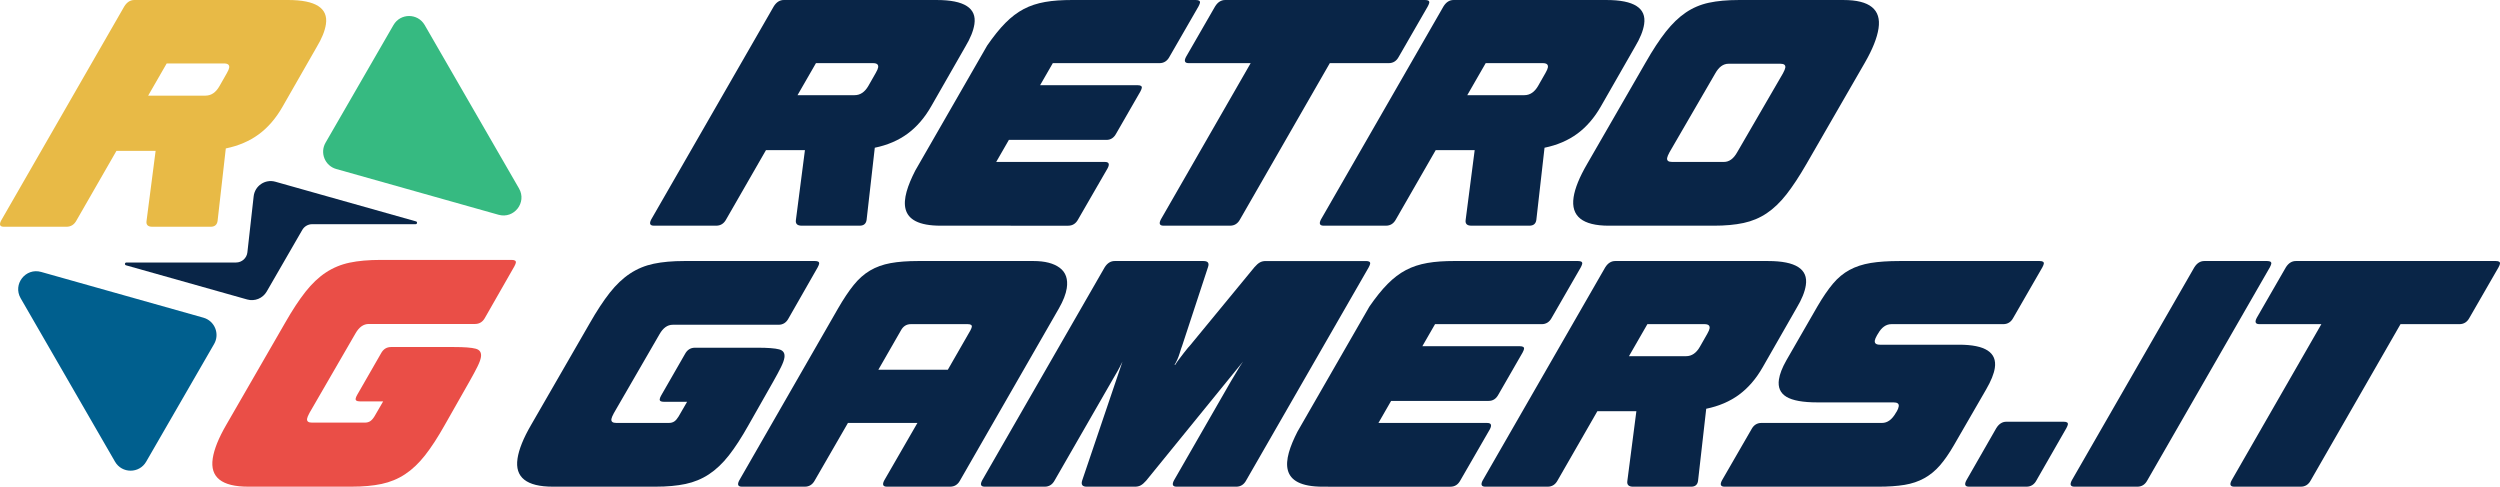
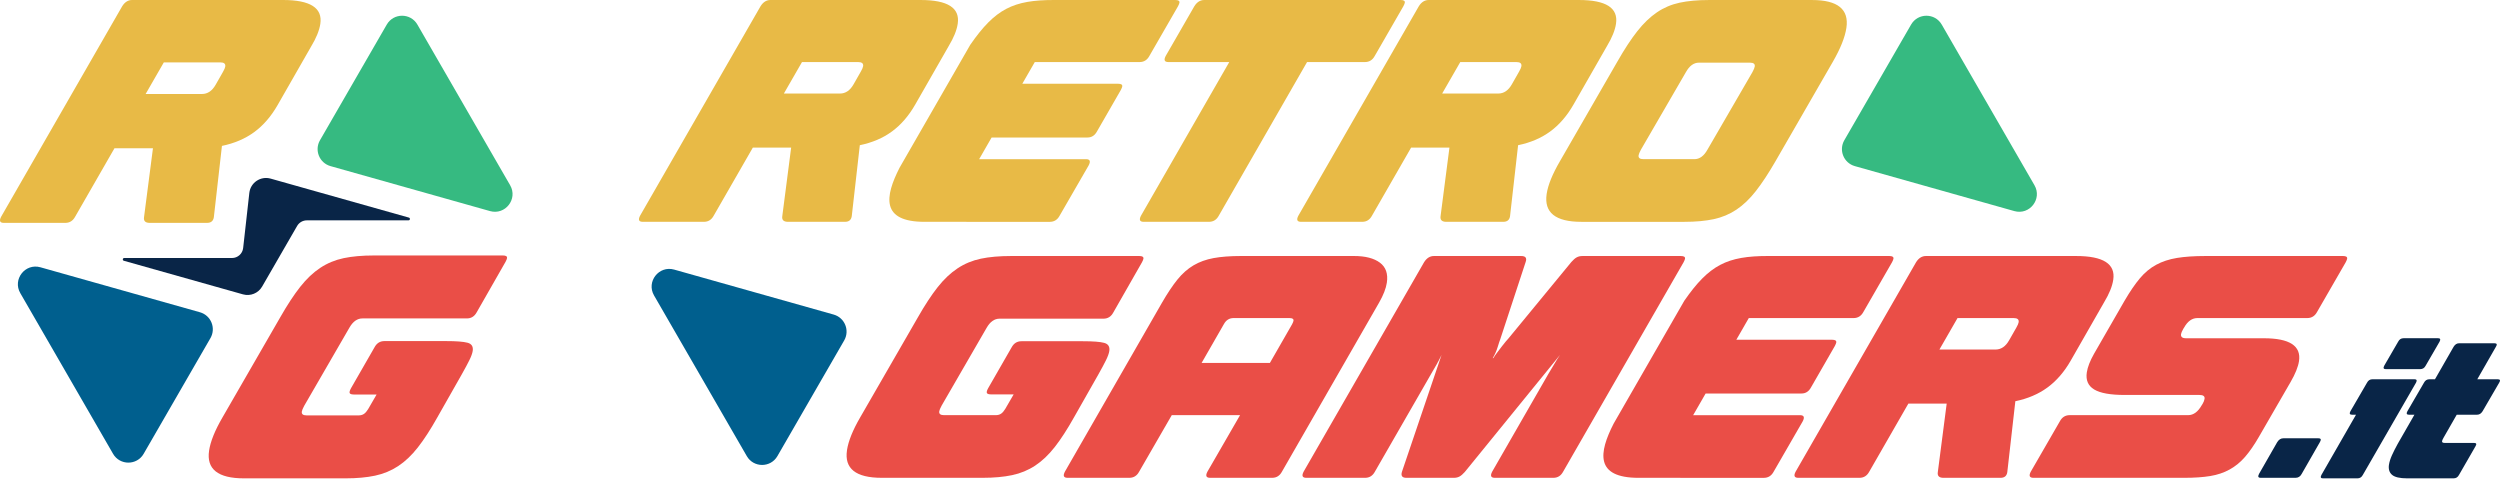
- <svg xmlns="http://www.w3.org/2000/svg" id="a" data-name="Livello 1" viewBox="0 0 294.74 57.379">
+ <svg xmlns="http://www.w3.org/2000/svg" id="a" data-name="Livello 1" viewBox="0 0 299.872 57.378">
  <g>
-     <path d="M76.785,25.858L91.226.749c.312-.499.707-.748,1.182-.748h18.022c3.252,0,4.735.949,4.448,2.849-.118.784-.479,1.674-1.08,2.672l-4.016,7.016c-.773,1.353-1.702,2.428-2.783,3.223-1.082.796-2.371,1.348-3.865,1.656l-.966,8.513c-.068.451-.339.677-.813.677h-6.839c-.522,0-.75-.226-.682-.677l1.064-8.228h-4.594l-4.688,8.156c-.266.5-.658.749-1.181.749h-7.337c-.475,0-.58-.249-.314-.749ZM100.757,11.22c.665,0,1.207-.368,1.627-1.104l.872-1.531c.162-.285.254-.5.275-.641.05-.333-.15-.5-.602-.5h-6.731l-2.173,3.776h6.731Z" fill="#092547" />
-     <path d="M107.905,20.112l8.48-14.744C119.381,1.048,121.535.002,126.435,0l14.553.002c.356,0,.518.106.485.321-.014.095-.072.237-.171.427l-3.428,5.948c-.266.498-.659.747-1.181.747h-12.572l-1.497,2.601h11.504c.356,0,.518.107.485.321-.015.094-.071.237-.171.427l-2.849,4.951c-.267.499-.647.748-1.146.748h-11.504l-1.496,2.6h12.821c.475,0,.579.25.314.749l-3.474,6.019c-.266.5-.659.749-1.181.749l-15.022-.002c-5.264,0-4.771-3.021-3.002-6.493Z" fill="#092547" />
-     <path d="M136.868,25.858l10.581-18.414h-7.302c-.475,0-.58-.249-.314-.747l3.427-5.948c.312-.499.707-.748,1.182-.748h23.578c.355,0,.518.106.485.321-.015.095-.072.237-.172.427l-3.427,5.948c-.266.498-.659.747-1.181.747h-6.945l-10.581,18.414c-.266.5-.659.749-1.181.749h-7.836c-.475,0-.58-.249-.314-.749Z" fill="#092547" />
-     <path d="M155.745,25.858L170.186.749c.312-.499.707-.748,1.182-.748h18.022c3.252,0,4.735.949,4.448,2.849-.118.784-.479,1.674-1.08,2.672l-4.016,7.016c-.773,1.353-1.702,2.428-2.783,3.223-1.082.796-2.371,1.348-3.865,1.656l-.966,8.513c-.067.451-.339.677-.813.677h-6.839c-.522,0-.749-.226-.682-.677l1.065-8.228h-4.596l-4.687,8.156c-.266.5-.658.749-1.181.749h-7.337c-.475,0-.58-.249-.314-.749ZM179.717,11.22c.665,0,1.207-.368,1.627-1.104l.872-1.531c.161-.285.254-.5.274-.641.051-.333-.149-.5-.601-.5h-6.731l-2.173,3.776h6.731Z" fill="#092547" />
-     <path d="M185.52,23.259c.162-1.069.691-2.375,1.59-3.917l6.9-11.967c.839-1.473,1.634-2.684,2.383-3.634.748-.949,1.533-1.703,2.354-2.261.819-.557,1.728-.943,2.721-1.157.994-.214,2.168-.321,3.521-.321h12.359c3.086,0,4.461,1.116,4.124,3.348-.169,1.117-.704,2.458-1.604,4.025l-6.901,11.967c-.836,1.448-1.621,2.641-2.356,3.579-.735.938-1.513,1.681-2.331,2.228-.818.546-1.725.926-2.719,1.139-.994.214-2.167.321-3.521.321h-12.358c-3.11,0-4.498-1.116-4.161-3.349ZM197.119,19.091h6.126c.617,0,1.138-.379,1.562-1.14l5.393-9.296c.165-.308.259-.534.28-.676.047-.309-.144-.463-.571-.463h-6.126c-.617,0-1.138.38-1.562,1.139l-5.393,9.296c-.166.309-.259.534-.28.677-.046.309.145.462.571.462Z" fill="#092547" />
-     <path d="M61.013,54.065c.165-1.092.695-2.41,1.594-3.953l6.901-11.967c.839-1.473,1.634-2.684,2.382-3.634.749-.949,1.546-1.703,2.39-2.261s1.774-.943,2.793-1.157c1.017-.214,2.227-.32,3.628-.32h15.386c.356,0,.518.106.485.32-.014.095-.071.237-.171.427l-3.438,6.02c-.265.498-.658.748-1.181.748h-12.465c-.618,0-1.137.368-1.557,1.104l-5.397,9.33c-.166.31-.26.534-.281.678-.047.309.145.462.572.462h6.197c.261,0,.477-.059.649-.178.173-.118.337-.308.495-.569l1.012-1.745h-2.742c-.356,0-.518-.107-.485-.32.018-.119.074-.262.171-.428l2.803-4.88c.266-.499.659-.748,1.182-.748h7.372c1.211,0,2.062.065,2.553.196s.696.458.618.979c-.044.285-.177.653-.398,1.104-.223.45-.528,1.021-.917,1.709l-2.912,5.129c-.812,1.448-1.586,2.642-2.32,3.579-.735.938-1.519,1.68-2.35,2.227-.83.546-1.748.926-2.754,1.139-1.006.214-2.185.321-3.538.321h-12.109c-3.111,0-4.5-1.104-4.166-3.312Z" fill="#092547" />
-     <path d="M87.158,56.629l11.645-20.265c.644-1.115,1.257-2.035,1.842-2.76.584-.725,1.228-1.294,1.932-1.71.704-.415,1.507-.706,2.411-.872.903-.166,1.997-.249,3.279-.249h13.569c1.354,0,2.388.267,3.103.801.714.534.99,1.336.829,2.404-.104.689-.414,1.483-.93,2.386l-11.645,20.265c-.266.5-.658.749-1.181.749h-7.443c-.476,0-.581-.249-.315-.749l3.907-6.767h-8.191l-3.907,6.767c-.266.5-.659.749-1.181.749h-7.408c-.476,0-.581-.249-.315-.749ZM103.552,43.594h8.191l2.658-4.63c.1-.19.156-.332.171-.428.032-.214-.129-.321-.485-.321h-6.695c-.522,0-.917.251-1.182.749l-2.658,4.63Z" fill="#092547" />
-     <path d="M115.793,56.629l14.441-25.108c.312-.498.706-.747,1.182-.747h10.471c.522,0,.7.237.534.712l-3.032,9.224c-.076.19-.185.517-.325.98-.142.463-.34.908-.594,1.336h.071c.126-.215.286-.445.479-.695.191-.249.377-.493.556-.73.178-.236.339-.438.483-.605.144-.165.229-.261.256-.285l7.591-9.224c.229-.261.441-.445.636-.552.194-.107.421-.16.683-.16h11.825c.355,0,.518.106.485.32-.014.095-.072.237-.172.427l-14.441,25.108c-.265.5-.658.749-1.181.749h-7.016c-.476,0-.581-.249-.315-.749l6.715-11.682c.251-.402.489-.8.714-1.192.226-.392.461-.766.705-1.122l-11.415,14.032c-.23.262-.441.445-.637.553-.193.106-.421.16-.682.16h-5.699c-.498,0-.677-.238-.533-.713l4.755-14.032c-.207.428-.4.802-.58,1.122-.179.32-.347.611-.506.872l-6.905,12.002c-.266.5-.659.749-1.181.749h-7.052c-.476,0-.581-.249-.315-.749Z" fill="#092547" />
-     <path d="M152.969,50.884l8.48-14.744c2.996-4.32,5.15-5.366,10.05-5.368l14.553.002c.356,0,.518.106.485.321-.014.095-.072.237-.171.427l-3.428,5.948c-.266.498-.659.747-1.181.747h-12.572l-1.497,2.601h11.504c.356,0,.518.107.485.321-.015.094-.071.237-.171.427l-2.849,4.951c-.267.499-.647.748-1.146.748h-11.504l-1.496,2.6h12.821c.475,0,.579.25.314.749l-3.474,6.019c-.266.5-.659.749-1.181.749l-15.022-.002c-5.264,0-4.771-3.021-3.002-6.493Z" fill="#092547" />
-     <path d="M174.809,56.629l14.44-25.108c.312-.498.707-.747,1.182-.747h18.022c3.252,0,4.735.949,4.448,2.849-.118.784-.479,1.674-1.08,2.672l-4.016,7.016c-.773,1.354-1.702,2.428-2.783,3.224-1.082.796-2.371,1.348-3.865,1.656l-.966,8.512c-.067.451-.339.677-.813.677h-6.839c-.522,0-.749-.226-.682-.677l1.065-8.228h-4.596l-4.687,8.155c-.266.5-.658.749-1.181.749h-7.337c-.475,0-.58-.249-.314-.749ZM198.78,41.992c.665,0,1.207-.368,1.627-1.104l.872-1.531c.161-.285.254-.499.274-.641.051-.333-.149-.5-.601-.5h-6.731l-2.173,3.776h6.731Z" fill="#092547" />
-     <path d="M203.016,56.629l3.474-6.018c.265-.499.659-.749,1.182-.749h14.211c.641,0,1.188-.402,1.643-1.211l.093-.142c.127-.214.205-.415.234-.605.046-.308-.157-.464-.607-.464h-8.976c-1.709,0-2.929-.219-3.657-.658-.729-.439-1.023-1.122-.884-2.048.097-.642.388-1.389.873-2.244l3.67-6.375c.639-1.093,1.248-1.982,1.827-2.671s1.23-1.229,1.954-1.62c.724-.393,1.555-.665,2.492-.82.938-.153,2.071-.23,3.401-.23h16.525c.356,0,.518.106.485.32-.014.095-.071.237-.171.427l-3.428,5.948c-.265.498-.658.747-1.181.747h-13.178c-.641,0-1.174.381-1.598,1.141l-.092.143c-.163.284-.254.499-.275.641-.05.333.15.498.602.498h9.331c3.087,0,4.492.915,4.216,2.743-.104.688-.444,1.532-1.022,2.528l-3.809,6.59c-.548.95-1.095,1.738-1.64,2.368-.546.629-1.163,1.134-1.85,1.513-.687.381-1.462.642-2.326.784s-1.901.214-3.112.214h-18.094c-.475,0-.58-.249-.314-.749Z" fill="#092547" />
-     <path d="M231.828,56.629l3.531-6.161c.312-.498.706-.747,1.182-.747h6.767c.356,0,.518.107.485.32-.015.095-.071.237-.171.427l-3.53,6.161c-.266.5-.659.749-1.181.749h-6.768c-.476,0-.58-.249-.315-.749Z" fill="#092547" />
-     <path d="M244.259,56.629l14.441-25.108c.312-.498.706-.747,1.182-.747h7.408c.355,0,.518.106.485.32-.015.095-.072.237-.172.427l-14.44,25.108c-.266.5-.659.749-1.181.749h-7.408c-.476,0-.581-.249-.315-.749Z" fill="#092547" />
-     <path d="M263.099,56.629l10.581-18.413h-7.302c-.475,0-.58-.249-.314-.747l3.427-5.948c.312-.498.707-.747,1.182-.747h23.578c.355,0,.518.106.485.32-.014.095-.072.237-.172.427l-3.427,5.948c-.266.498-.659.747-1.181.747h-6.945l-10.581,18.413c-.266.5-.659.749-1.181.749h-7.836c-.475,0-.58-.249-.314-.749Z" fill="#092547" />
+     <path d="M76.785,25.858L91.226.749c.312-.499.707-.748,1.182-.748h18.022c3.252,0,4.735.949,4.448,2.849-.118.784-.479,1.674-1.08,2.672l-4.016,7.016c-.773,1.353-1.702,2.428-2.783,3.223-1.082.796-2.371,1.348-3.865,1.656l-.966,8.513c-.068.451-.339.677-.813.677h-6.839c-.522,0-.75-.226-.682-.677l1.064-8.228h-4.594l-4.688,8.156c-.266.5-.658.749-1.181.749h-7.337c-.475,0-.58-.249-.314-.749ZM100.757,11.22c.665,0,1.207-.368,1.627-1.104l.872-1.531c.162-.285.254-.5.275-.641.05-.333-.15-.5-.602-.5h-6.731l-2.173,3.776h6.731Z" fill="#e8ba46" />
+     <path d="M107.905,20.112l8.48-14.744C119.381,1.048,121.535.002,126.435,0l14.553.002c.356,0,.518.106.485.321-.014.095-.072.237-.171.427l-3.428,5.948c-.266.498-.659.747-1.181.747h-12.572l-1.497,2.601h11.504c.356,0,.518.107.485.321-.015.094-.071.237-.171.427l-2.849,4.951c-.267.499-.647.748-1.146.748h-11.504l-1.496,2.6h12.821c.475,0,.579.25.314.749l-3.474,6.019c-.266.5-.659.749-1.181.749l-15.022-.002c-5.264,0-4.771-3.021-3.002-6.493Z" fill="#e8ba46" />
+     <path d="M136.868,25.858l10.581-18.414h-7.302c-.475,0-.58-.249-.314-.747l3.427-5.948c.312-.499.707-.748,1.182-.748h23.578c.355,0,.518.106.485.321-.015.095-.072.237-.172.427l-3.427,5.948c-.266.498-.659.747-1.181.747h-6.945l-10.581,18.414c-.266.5-.659.749-1.181.749h-7.836c-.475,0-.58-.249-.314-.749Z" fill="#e8ba46" />
+     <path d="M155.745,25.858L170.186.749c.312-.499.707-.748,1.182-.748h18.022c3.252,0,4.735.949,4.448,2.849-.118.784-.479,1.674-1.08,2.672l-4.016,7.016c-.773,1.353-1.702,2.428-2.783,3.223-1.082.796-2.371,1.348-3.865,1.656l-.966,8.513c-.067.451-.339.677-.813.677h-6.839c-.522,0-.749-.226-.682-.677l1.065-8.228h-4.596l-4.687,8.156c-.266.5-.658.749-1.181.749h-7.337c-.475,0-.58-.249-.314-.749ZM179.717,11.22c.665,0,1.207-.368,1.627-1.104l.872-1.531c.161-.285.254-.5.274-.641.051-.333-.149-.5-.601-.5h-6.731l-2.173,3.776h6.731Z" fill="#e8ba46" />
+     <path d="M185.52,23.259c.162-1.069.691-2.375,1.59-3.917l6.9-11.967c.839-1.473,1.634-2.684,2.383-3.634.748-.949,1.533-1.703,2.354-2.261.819-.557,1.728-.943,2.721-1.157.994-.214,2.168-.321,3.521-.321h12.359c3.086,0,4.461,1.116,4.124,3.348-.169,1.117-.704,2.458-1.604,4.025l-6.901,11.967c-.836,1.448-1.621,2.641-2.356,3.579-.735.938-1.513,1.681-2.331,2.228-.818.546-1.725.926-2.719,1.139-.994.214-2.167.321-3.521.321h-12.358c-3.11,0-4.498-1.116-4.161-3.349ZM197.119,19.091h6.126c.617,0,1.138-.379,1.562-1.14l5.393-9.296c.165-.308.259-.534.28-.676.047-.309-.144-.463-.571-.463h-6.126c-.617,0-1.138.38-1.562,1.139l-5.393,9.296c-.166.309-.259.534-.28.677-.046.309.145.462.571.462Z" fill="#e8ba46" />
+   </g>
+   <g>
+     <path d="M101.594,54.001c.165-1.092.695-2.41,1.594-3.953l6.901-11.967c.839-1.473,1.634-2.684,2.382-3.634.749-.949,1.546-1.703,2.39-2.261s1.774-.943,2.793-1.157c1.017-.214,2.227-.32,3.628-.32h15.386c.356,0,.518.106.485.32-.014.095-.071.237-.171.427l-3.438,6.02c-.265.498-.658.748-1.181.748h-12.465c-.618,0-1.137.368-1.557,1.104l-5.397,9.33c-.166.31-.26.534-.281.678-.047.309.145.462.572.462h6.197c.261,0,.477-.059.649-.178.173-.118.337-.308.495-.569l1.012-1.745h-2.742c-.356,0-.518-.107-.485-.32.018-.119.074-.262.171-.428l2.803-4.88c.266-.499.659-.748,1.182-.748h7.372c1.211,0,2.062.065,2.553.196s.696.458.618.979c-.044.285-.177.653-.398,1.104-.223.45-.528,1.021-.917,1.709l-2.912,5.129c-.812,1.448-1.586,2.642-2.32,3.579-.735.938-1.519,1.68-2.35,2.227-.83.546-1.748.926-2.754,1.139-1.006.214-2.185.321-3.538.321h-12.109c-3.111,0-4.5-1.104-4.166-3.312Z" fill="#ea4e47" />
+     <path d="M127.74,56.564l11.645-20.265c.644-1.115,1.257-2.035,1.842-2.76.584-.725,1.228-1.294,1.932-1.71.704-.415,1.507-.706,2.411-.872.903-.166,1.997-.249,3.279-.249h13.569c1.354,0,2.388.267,3.103.801.714.534.99,1.336.829,2.404-.104.689-.414,1.483-.93,2.386l-11.645,20.265c-.266.5-.658.749-1.181.749h-7.443c-.476,0-.581-.249-.315-.749l3.907-6.767h-8.191l-3.907,6.767c-.266.5-.659.749-1.181.749h-7.408c-.476,0-.581-.249-.315-.749ZM144.133,43.53h8.191l2.658-4.63c.1-.19.156-.332.171-.428.032-.214-.129-.321-.485-.321h-6.695c-.522,0-.917.251-1.182.749l-2.658,4.63Z" fill="#ea4e47" />
+     <path d="M156.374,56.564l14.441-25.108c.312-.498.706-.747,1.182-.747h10.471c.522,0,.7.237.534.712l-3.032,9.224c-.076.19-.185.517-.325.98-.142.463-.34.908-.594,1.336h.071c.126-.215.286-.445.479-.695.191-.249.377-.493.556-.73.178-.236.339-.438.483-.605.144-.165.229-.261.256-.285l7.591-9.224c.229-.261.441-.445.636-.552.194-.107.421-.16.683-.16h11.825c.355,0,.518.106.485.32-.014.095-.072.237-.172.427l-14.441,25.108c-.265.5-.658.749-1.181.749h-7.016c-.476,0-.581-.249-.315-.749l6.715-11.682c.251-.402.489-.8.714-1.192.226-.392.461-.766.705-1.122l-11.415,14.032c-.23.262-.441.445-.637.553-.193.106-.421.16-.682.16h-5.699c-.498,0-.677-.238-.533-.713l4.755-14.032c-.207.428-.4.802-.58,1.122-.179.32-.347.611-.506.872l-6.905,12.002c-.266.5-.659.749-1.181.749h-7.052c-.476,0-.581-.249-.315-.749Z" fill="#ea4e47" />
+     <path d="M193.55,50.819l8.48-14.744c2.996-4.32,5.15-5.366,10.05-5.368l14.553.002c.356,0,.518.106.485.321-.014.095-.072.237-.171.427l-3.428,5.948c-.266.498-.659.747-1.181.747h-12.572l-1.497,2.601h11.504c.356,0,.518.107.485.321-.015.094-.071.237-.171.427l-2.849,4.951c-.267.499-.647.748-1.146.748h-11.504l-1.496,2.6h12.821c.475,0,.579.25.314.749l-3.474,6.019c-.266.5-.659.749-1.181.749l-15.022-.002c-5.264,0-4.771-3.021-3.002-6.493Z" fill="#ea4e47" />
+     <path d="M215.39,56.564l14.44-25.108c.312-.498.707-.747,1.182-.747h18.022c3.252,0,4.735.949,4.448,2.849-.118.784-.479,1.674-1.08,2.672l-4.016,7.016c-.773,1.354-1.702,2.428-2.783,3.224-1.082.796-2.371,1.348-3.865,1.656l-.966,8.512c-.067.451-.339.677-.813.677h-6.839c-.522,0-.749-.226-.682-.677l1.065-8.228h-4.596l-4.687,8.155c-.266.5-.658.749-1.181.749h-7.337c-.475,0-.58-.249-.314-.749ZM239.362,41.927c.665,0,1.207-.368,1.627-1.104l.872-1.531c.161-.285.254-.499.274-.641.051-.333-.149-.5-.601-.5h-6.731l-2.173,3.776h6.731Z" fill="#ea4e47" />
+     <path d="M243.597,56.564l3.474-6.018c.265-.499.659-.749,1.182-.749h14.211c.641,0,1.188-.402,1.643-1.211l.093-.142c.127-.214.205-.415.234-.605.046-.308-.157-.464-.607-.464h-8.976c-1.709,0-2.929-.219-3.657-.658-.729-.439-1.023-1.122-.884-2.048.097-.642.388-1.389.873-2.244l3.67-6.375c.639-1.093,1.248-1.982,1.827-2.671s1.23-1.229,1.954-1.62c.724-.393,1.555-.665,2.492-.82.938-.153,2.071-.23,3.401-.23h16.525c.356,0,.518.106.485.32-.014.095-.071.237-.171.427l-3.428,5.948c-.265.498-.658.747-1.181.747h-13.178c-.641,0-1.174.381-1.598,1.141l-.092.143c-.163.284-.254.499-.275.641-.05.333.15.498.602.498h9.331c3.087,0,4.492.915,4.216,2.743-.104.688-.444,1.532-1.022,2.528l-3.809,6.59c-.548.95-1.095,1.738-1.64,2.368-.546.629-1.163,1.134-1.85,1.513-.687.381-1.462.642-2.326.784s-1.901.214-3.112.214h-18.094c-.475,0-.58-.249-.314-.749Z" fill="#ea4e47" />
  </g>
  <path d="M17.232,54.431l8.011-13.875c.692-1.198.07-2.726-1.261-3.102l-19.136-5.395c-1.831-.516-3.364,1.454-2.412,3.102l11.126,19.27c.816,1.414,2.857,1.414,3.673,0Z" fill="#005f8e" />
  <path d="M46.392,2.948l-8.011,13.875c-.692,1.198-.07,2.726,1.261,3.102l19.136,5.395c1.831.516,3.364-1.454,2.412-3.102L50.066,2.948c-.816-1.414-2.857-1.414-3.673,0Z" fill="#36ba81" />
  <path d="M.143,25.984L14.655.752C14.969.251,15.365,0,15.842,0h18.11c3.269,0,4.759.955,4.471,2.863-.119.787-.481,1.682-1.086,2.684l-4.035,7.05c-.778,1.36-1.71,2.44-2.797,3.239-1.087.8-2.382,1.355-3.884,1.664l-.97,8.554c-.068.453-.341.68-.818.68h-6.872c-.525,0-.753-.227-.685-.68l1.07-8.268h-4.617l-4.709,8.196c-.267.501-.663.752-1.187.752H.46c-.478,0-.583-.25-.316-.752ZM24.232,11.274c.668,0,1.213-.37,1.635-1.109l.877-1.539c.162-.286.255-.501.276-.644.05-.334-.152-.501-.604-.501h-6.764l-2.184,3.794h6.764Z" fill="#e8ba46" />
  <path d="M25.079,54.05c.166-1.097.7-2.421,1.603-3.973l6.937-12.026c.844-1.479,1.642-2.696,2.395-3.65.753-.954,1.553-1.712,2.402-2.273.848-.56,1.784-.948,2.806-1.163,1.022-.215,2.237-.322,3.646-.322h15.461c.358,0,.521.107.488.322-.014.096-.072.239-.172.43l-3.456,6.048c-.267.501-.663.752-1.187.752h-12.526c-.621,0-1.142.37-1.564,1.109l-5.426,9.377c-.167.31-.26.537-.282.68-.047.311.144.465.574.465h6.228c.262,0,.48-.06.653-.179.173-.119.339-.31.498-.573l1.017-1.754h-2.756c-.358,0-.52-.107-.488-.322.018-.119.076-.263.172-.43l2.817-4.903c.267-.501.662-.752,1.187-.752h7.409c1.217,0,2.071.066,2.565.197.493.131.7.46.621.984-.043.286-.177.656-.4,1.109-.224.454-.531,1.026-.922,1.718l-2.927,5.154c-.817,1.456-1.595,2.655-2.334,3.597-.739.943-1.526,1.688-2.36,2.237-.835.549-1.757.931-2.768,1.146-1.011.215-2.196.322-3.556.322h-12.168c-3.126,0-4.521-1.109-4.185-3.328Z" fill="#ea4e47" />
  <path d="M49.047,26.101l-16.587-4.677c-1.199-.338-2.415.48-2.554,1.718l-.74,6.61c-.076.681-.652,1.196-1.337,1.196h-12.93c-.195,0-.234.277-.046.33l14.292,4.03c.889.251,1.834-.134,2.296-.933l4.198-7.271c.24-.416.685-.673,1.165-.673h12.197c.195,0,.234-.277.046-.33Z" fill="#092547" />
+   <path d="M229.234,2.948l-8.011,13.875c-.692,1.198-.07,2.726,1.261,3.102l19.136,5.395c1.831.516,3.364-1.454,2.412-3.102l-11.124-19.27c-.816-1.414-2.857-1.414-3.673,0h-.001Z" fill="#36ba81" />
+   <path d="M93.249,54.709l8.011-13.875c.692-1.198.07-2.726-1.261-3.102l-19.136-5.395c-1.831-.516-3.364,1.454-2.412,3.102l11.126,19.27c.816,1.414,2.857,1.414,3.673,0h-.001Z" fill="#005f8e" />
+   <g>
+     <path d="M270.965,56.848l2.186-3.814c.193-.308.437-.462.732-.462h4.19c.22,0,.321.066.3.198-.009.059-.044.147-.106.264l-2.185,3.814c-.165.31-.408.464-.731.464h-4.19c-.295,0-.359-.154-.195-.464Z" fill="#092547" />
+     <path d="M278.452,56.966l4.151-7.223h-.499c-.26,0-.318-.138-.175-.412l1.992-3.427c.143-.275.359-.412.648-.412h5.054c.26,0,.318.138.175.412l-6.379,11.062c-.142.275-.358.412-.647.412h-4.143c-.261,0-.32-.138-.177-.412ZM285.986,43.865l1.673-2.885c.141-.275.357-.411.647-.411h4.143c.26,0,.318.137.176.411l-1.672,2.885c-.143.276-.359.412-.648.412h-4.143c-.261,0-.319-.137-.176-.412Z" fill="#092547" />
+     <path d="M286.556,55.73c.05-.333.168-.706.353-1.118s.417-.872.696-1.377l2.003-3.492h-.672c-.26,0-.319-.138-.175-.412l1.992-3.427c.142-.275.358-.412.648-.412h.672l2.239-3.905c.172-.275.387-.412.647-.412h4.251c.289,0,.349.138.177.412l-2.239,3.905h2.451c.289,0,.348.138.175.412l-1.992,3.427c-.171.275-.387.412-.648.412h-2.451l-1.591,2.776c-.099.173-.154.303-.168.389-.022.146.076.218.293.218h3.535c.289,0,.348.138.176.412l-1.973,3.427c-.143.275-.358.412-.647.412h-5.575c-.882,0-1.486-.142-1.812-.424s-.449-.69-.367-1.224Z" fill="#092547" />
+   </g>
</svg>
